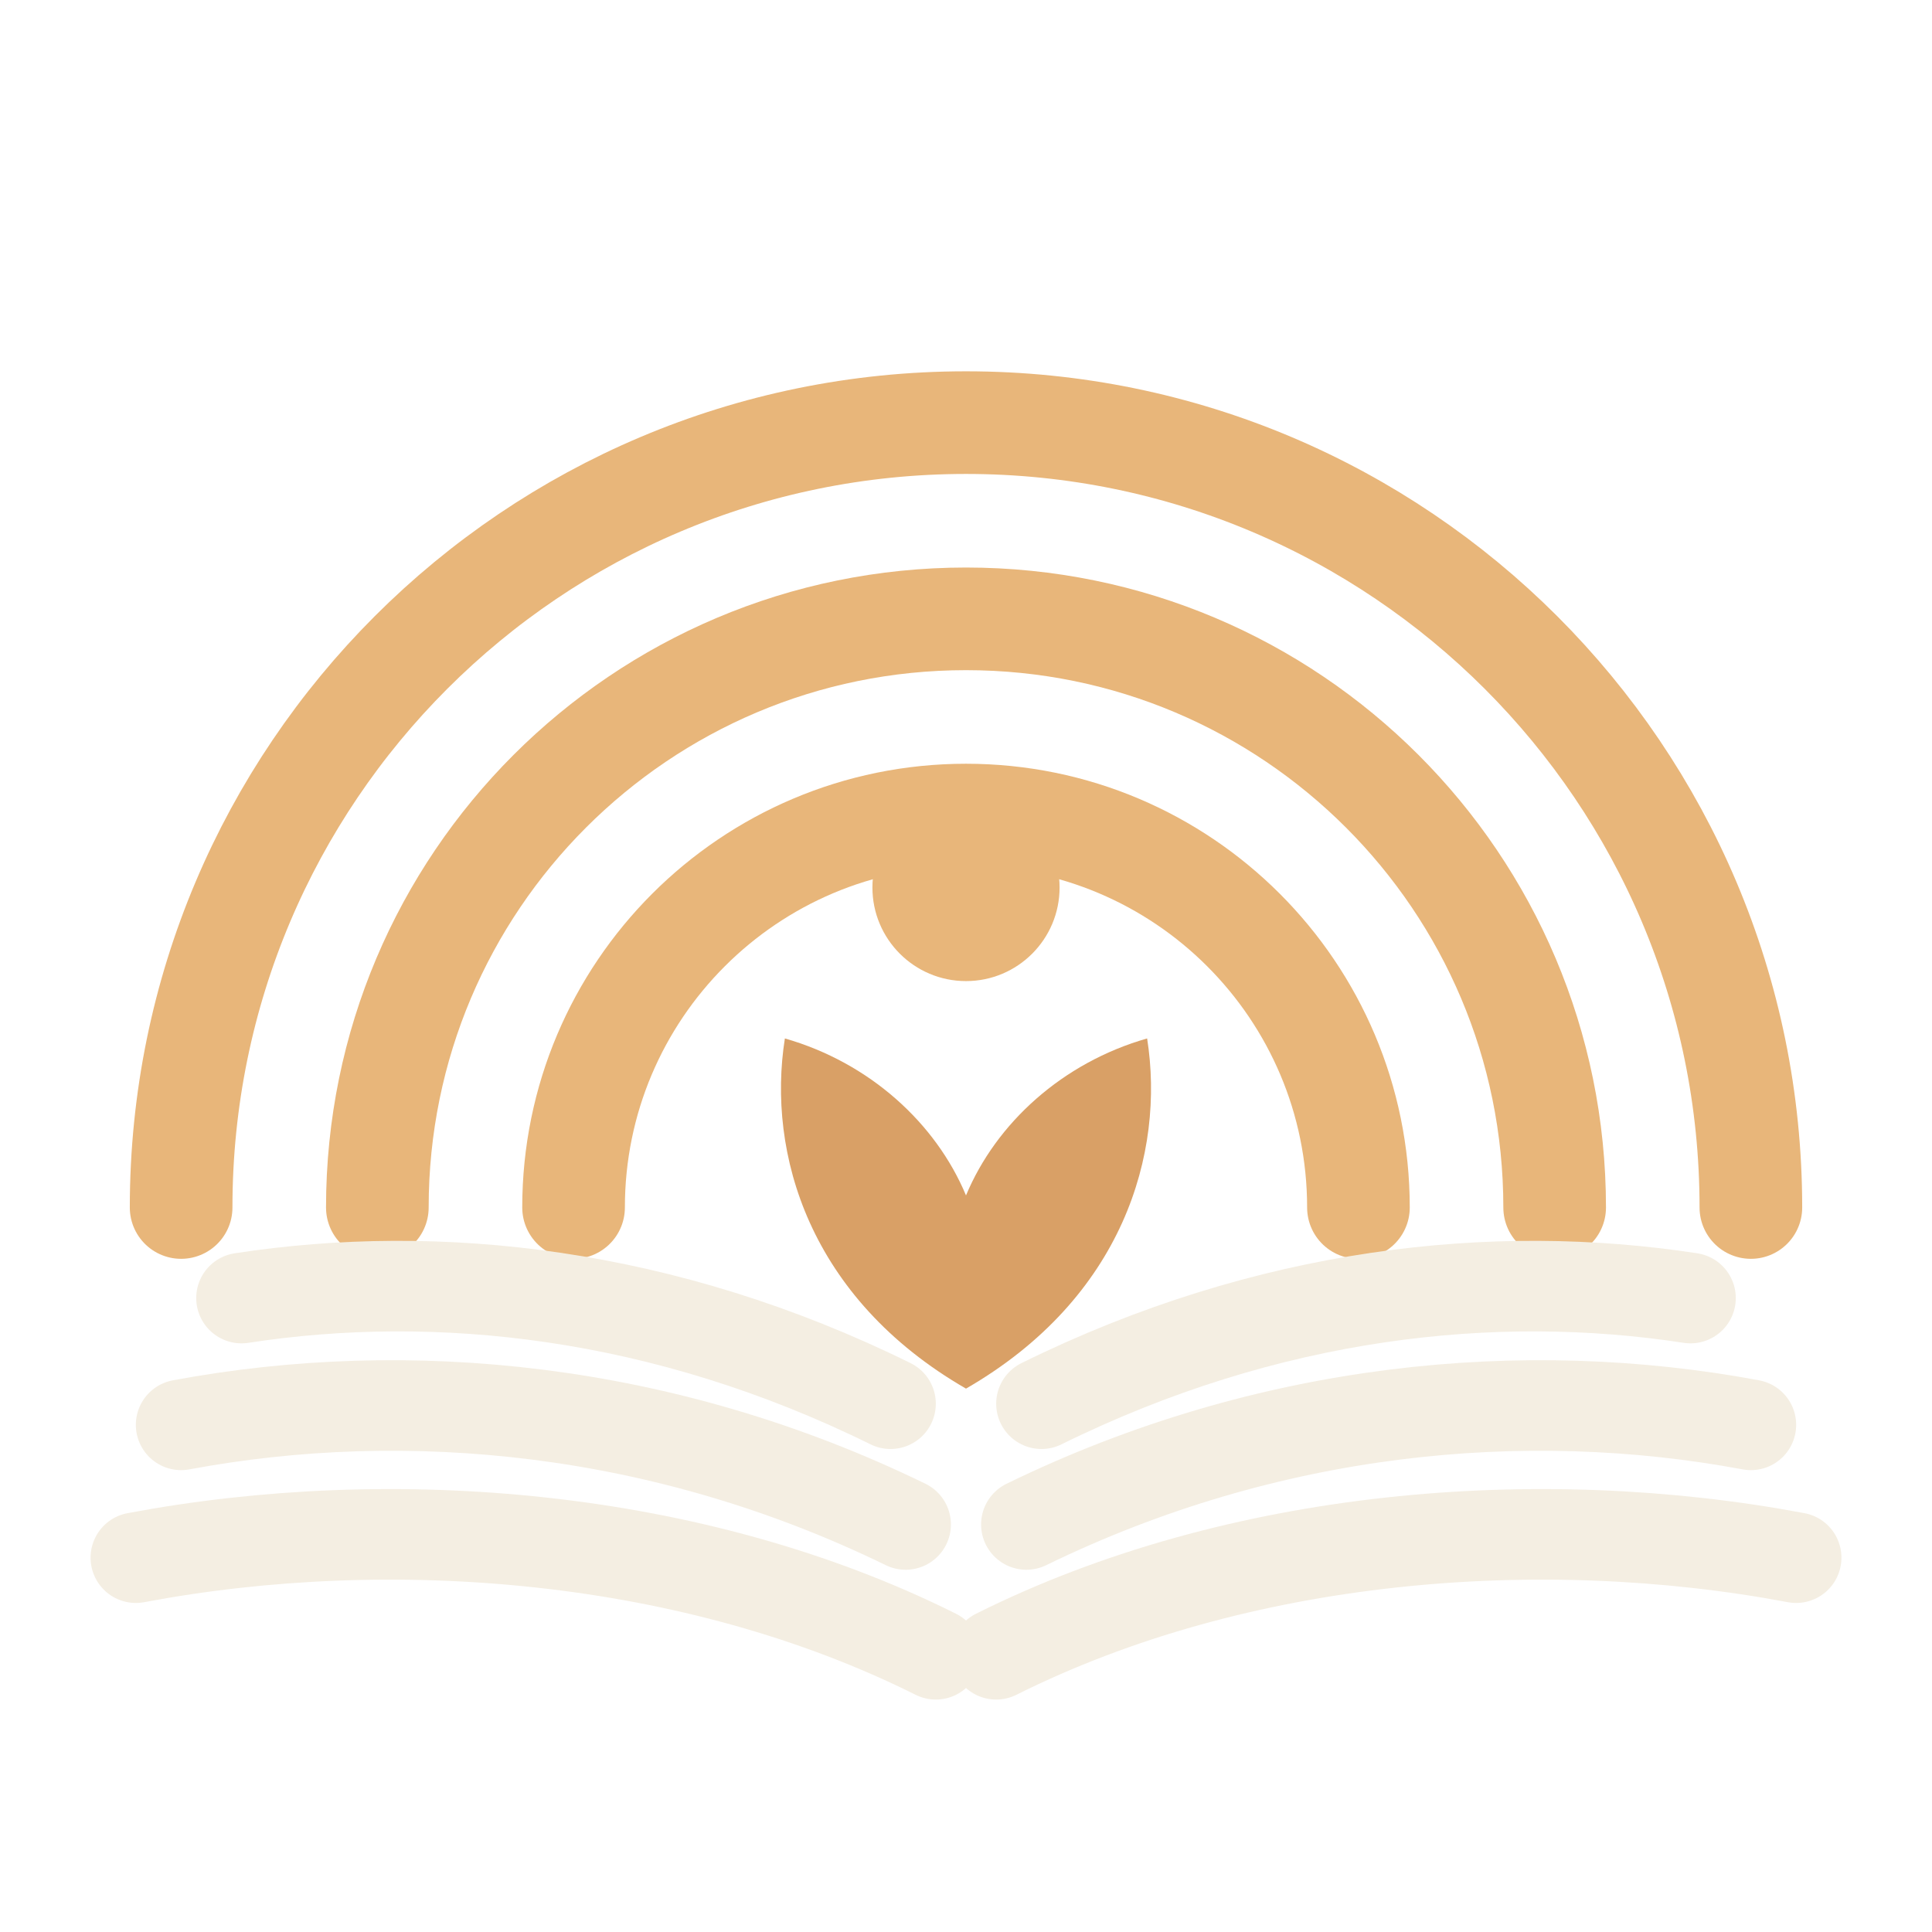
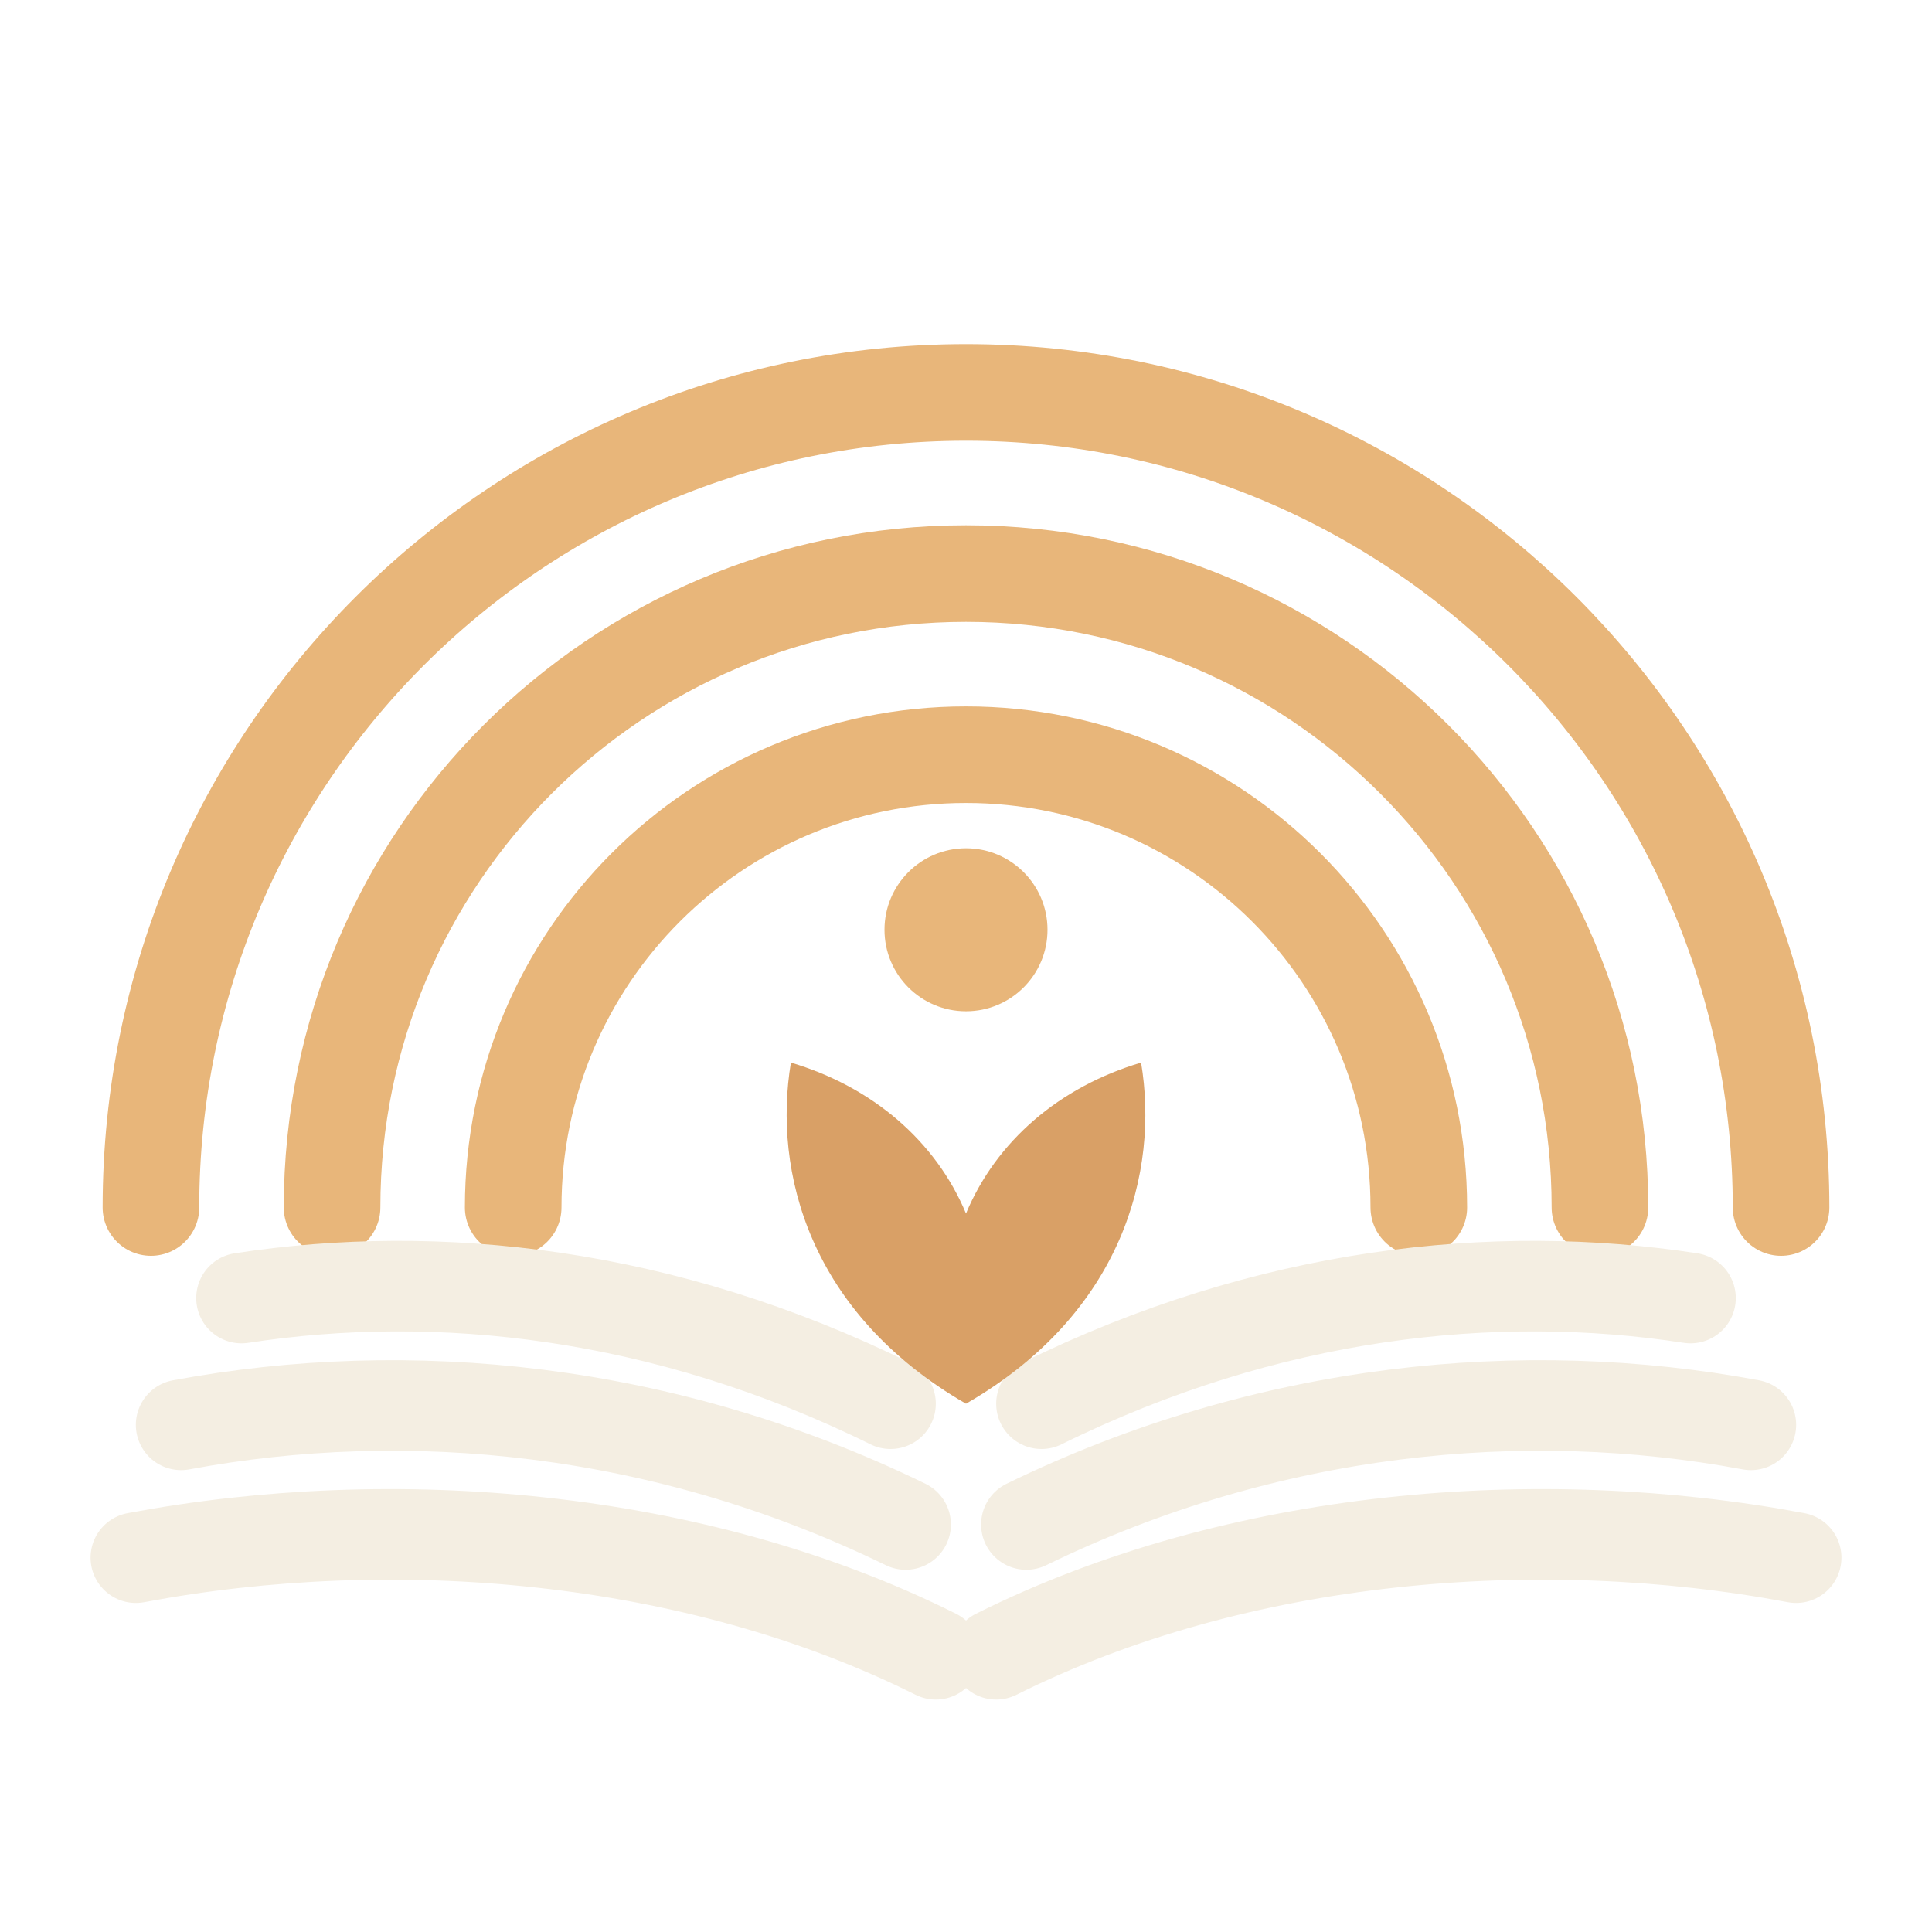
<svg xmlns="http://www.w3.org/2000/svg" viewBox="0 0 64 64" role="img" aria-label="Ledger logo">
-   <g fill="none" stroke="#E8B67A" stroke-width="3.4" stroke-linecap="round">
-     <path d="M6 40 A26 26 0 0 1 58 40" />
-     <path d="M12.5 40 A19.5 19.5 0 0 1 51.5 40" />
-     <path d="M19 40 A13 13 0 0 1 45 40" />
+   <g fill="none" stroke="#E8B67A" stroke-width="3.2" stroke-linecap="round">
+     <path d="M5 40 A27 27 0 0 1 59 40" />
+     <path d="M11 40 A21 21 0 0 1 53 40" />
+     <path d="M17 40 A15 15 0 0 1 47 40" />
  </g>
  <g fill="none" stroke="#F4EEE2" stroke-width="3" stroke-linecap="round">
    <path d="M29.5 46.5 C22 42.8 14.5 42 8 43" />
    <path d="M30 50.5 C22 46.6 13.5 45.8 6 47.2" />
    <path d="M31 54.8 C23 50.8 13 50 4.5 51.6" />
    <path d="M34.5 46.5 C42 42.8 49.5 42 56 43" />
    <path d="M34 50.5 C42 46.6 50.5 45.8 58 47.2" />
    <path d="M33 54.8 C41 50.8 51 50 59.5 51.6" />
  </g>
-   <path d="M32 46 C26.8 43 25.4 38.2 26 34.4 C28.8 35.2 31 37.2 32 39.6 C33 37.2 35.2 35.2 38 34.4 C38.6 38.2 37.2 43 32 46 Z" fill="#D9A066" />
-   <circle cx="32" cy="29.4" r="3.1" fill="#E8B67A" />
+   <path d="M32 46.5 C26.8 43.5 25.6 38.8 26.2 35.2 C28.9 36 31 37.8 32 40.2 C33 37.8 35.1 36 37.8 35.2 C38.4 38.8 37.2 43.5 32 46.5 Z" fill="#D9A066" />
+   <circle cx="32" cy="30.8" r="2.7" fill="#E8B67A" />
</svg>
